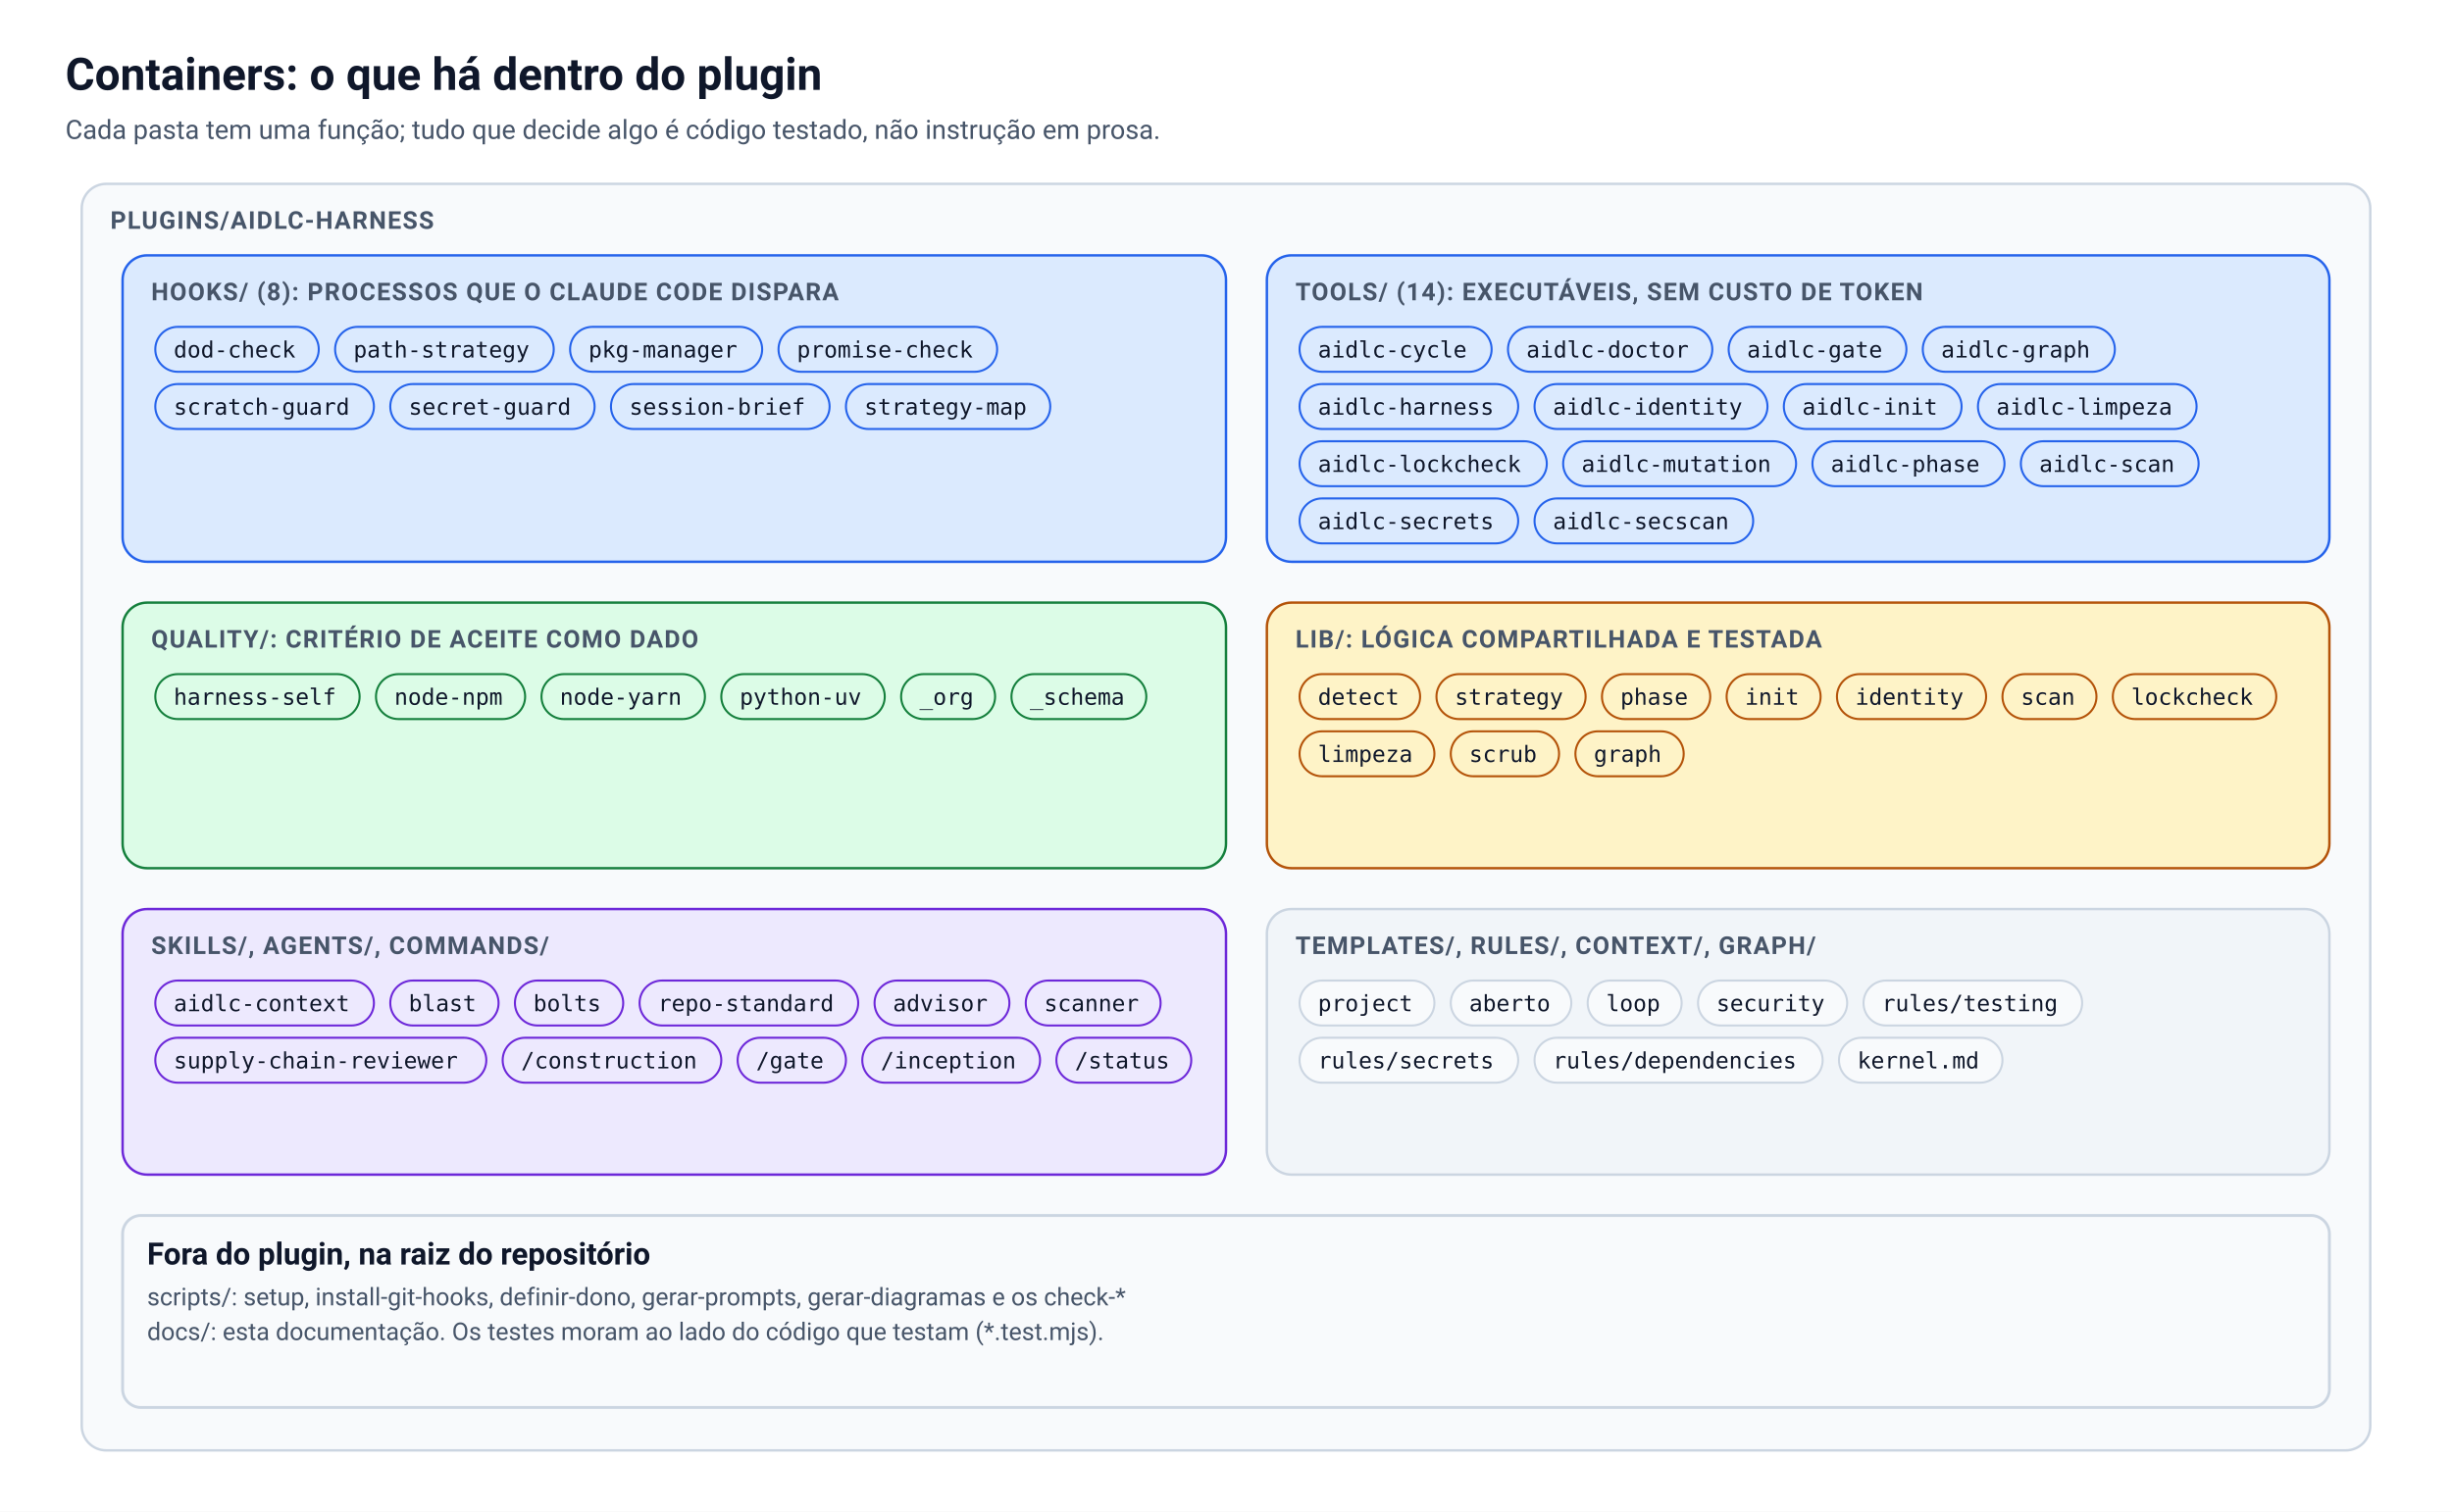
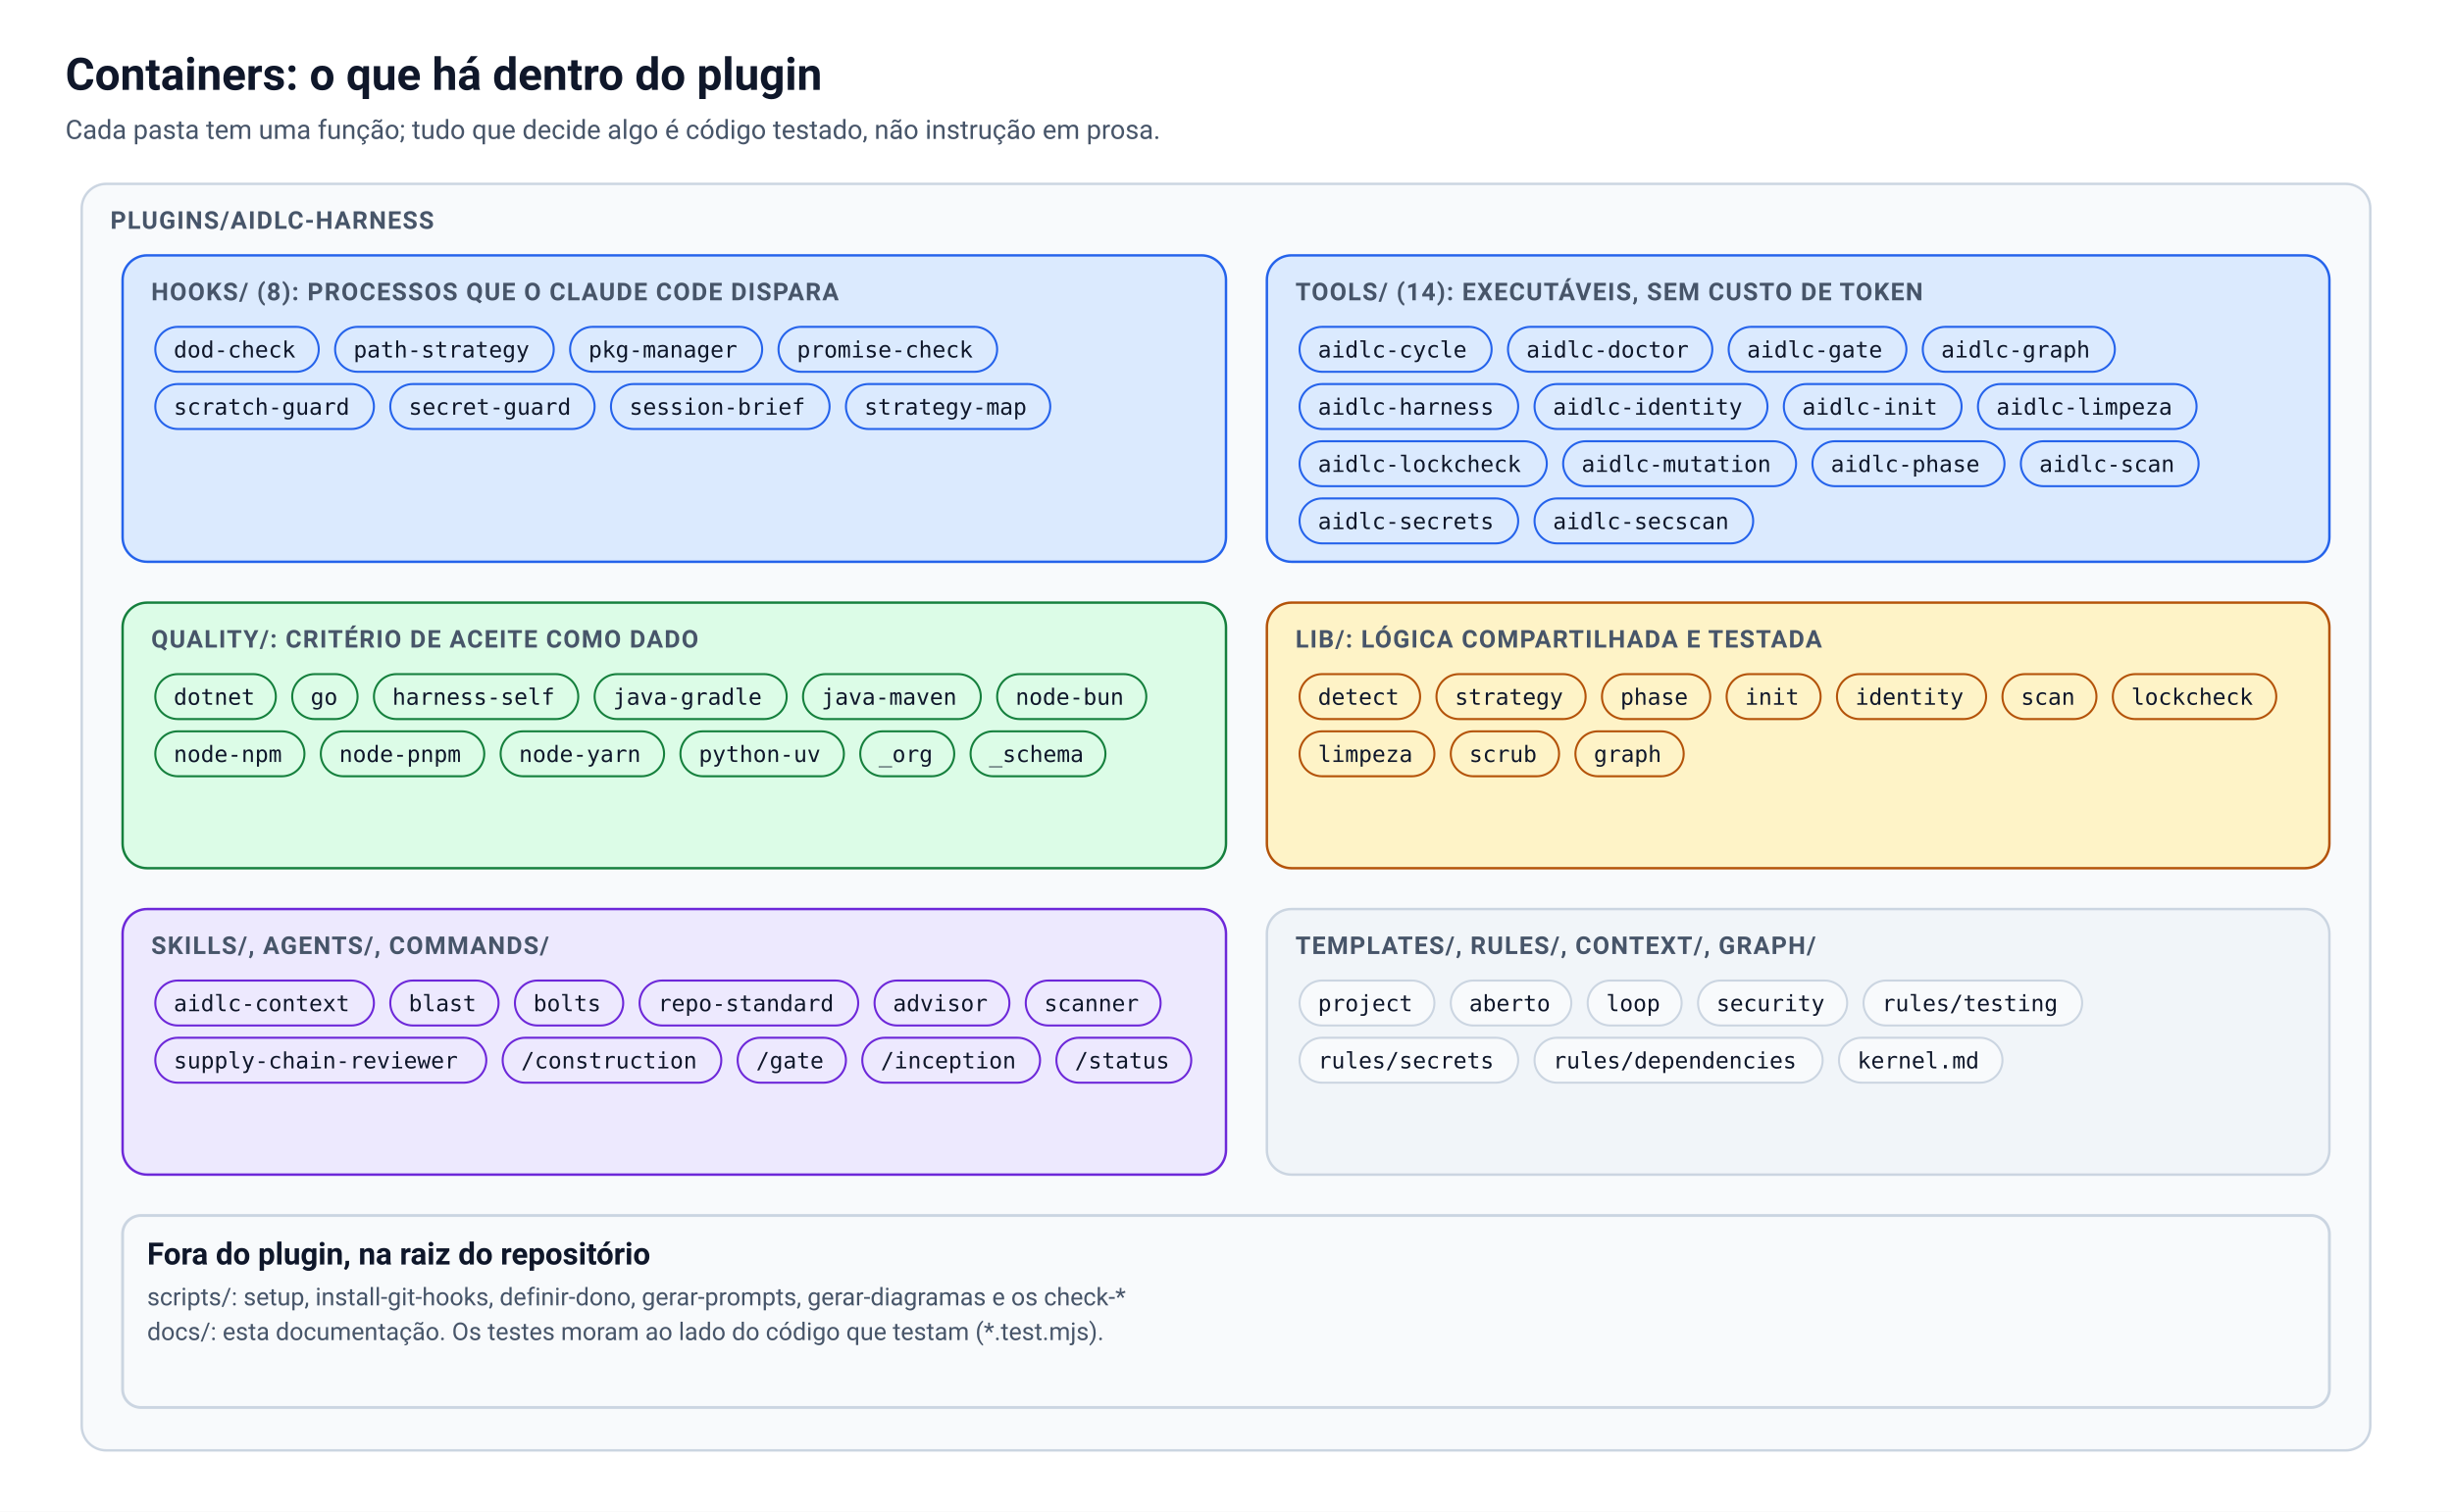
<svg xmlns="http://www.w3.org/2000/svg" viewBox="0 0 1200 740" width="1200" height="740" font-family="system-ui, -apple-system, 'Segoe UI', Roboto, 'Helvetica Neue', Arial, sans-serif" role="img" aria-label="Containers do plugin">
  <rect width="1200" height="740" fill="#ffffff" />
  <text x="32" y="44" font-size="22" font-weight="700" fill="#0f172a">Containers: o que há dentro do plugin</text>
  <text x="32" y="68" font-size="13" fill="#475569">Cada pasta tem uma função; tudo que decide algo é código testado, não instrução em prosa.</text>
  <rect x="40" y="90" width="1120" height="620" rx="12" fill="#f8fafc" stroke="#cbd5e1" stroke-width="1.2" />
  <text x="54" y="112" font-size="12" font-weight="700" letter-spacing="0.6" fill="#475569">PLUGINS/AIDLC-HARNESS</text>
  <rect x="60" y="125" width="540" height="150" rx="12" fill="#dbeafe" stroke="#2563eb" stroke-width="1.2" />
  <text x="74" y="147" font-size="12" font-weight="700" letter-spacing="0.6" fill="#475569">HOOKS/ (8): PROCESSOS QUE O CLAUDE CODE DISPARA</text>
  <rect x="76" y="160" width="80" height="22" rx="11" fill="#dbeafe" stroke="#2563eb" stroke-width="1" />
  <text x="85" y="175" font-size="11" fill="#0f172a" font-family="ui-monospace, SFMono-Regular, Menlo, Consolas, monospace">dod-check</text>
  <rect x="164" y="160" width="107" height="22" rx="11" fill="#dbeafe" stroke="#2563eb" stroke-width="1" />
  <text x="173" y="175" font-size="11" fill="#0f172a" font-family="ui-monospace, SFMono-Regular, Menlo, Consolas, monospace">path-strategy</text>
  <rect x="279" y="160" width="94" height="22" rx="11" fill="#dbeafe" stroke="#2563eb" stroke-width="1" />
  <text x="288" y="175" font-size="11" fill="#0f172a" font-family="ui-monospace, SFMono-Regular, Menlo, Consolas, monospace">pkg-manager</text>
  <rect x="381" y="160" width="107" height="22" rx="11" fill="#dbeafe" stroke="#2563eb" stroke-width="1" />
  <text x="390" y="175" font-size="11" fill="#0f172a" font-family="ui-monospace, SFMono-Regular, Menlo, Consolas, monospace">promise-check</text>
  <rect x="76" y="188" width="107" height="22" rx="11" fill="#dbeafe" stroke="#2563eb" stroke-width="1" />
  <text x="85" y="203" font-size="11" fill="#0f172a" font-family="ui-monospace, SFMono-Regular, Menlo, Consolas, monospace">scratch-guard</text>
  <rect x="191" y="188" width="100" height="22" rx="11" fill="#dbeafe" stroke="#2563eb" stroke-width="1" />
  <text x="200" y="203" font-size="11" fill="#0f172a" font-family="ui-monospace, SFMono-Regular, Menlo, Consolas, monospace">secret-guard</text>
  <rect x="299" y="188" width="107" height="22" rx="11" fill="#dbeafe" stroke="#2563eb" stroke-width="1" />
  <text x="308" y="203" font-size="11" fill="#0f172a" font-family="ui-monospace, SFMono-Regular, Menlo, Consolas, monospace">session-brief</text>
  <rect x="414" y="188" width="100" height="22" rx="11" fill="#dbeafe" stroke="#2563eb" stroke-width="1" />
  <text x="423" y="203" font-size="11" fill="#0f172a" font-family="ui-monospace, SFMono-Regular, Menlo, Consolas, monospace">strategy-map</text>
  <rect x="620" y="125" width="520" height="150" rx="12" fill="#dbeafe" stroke="#2563eb" stroke-width="1.2" />
  <text x="634" y="147" font-size="12" font-weight="700" letter-spacing="0.6" fill="#475569">TOOLS/ (14): EXECUTÁVEIS, SEM CUSTO DE TOKEN</text>
  <rect x="636" y="160" width="94" height="22" rx="11" fill="#dbeafe" stroke="#2563eb" stroke-width="1" />
  <text x="645" y="175" font-size="11" fill="#0f172a" font-family="ui-monospace, SFMono-Regular, Menlo, Consolas, monospace">aidlc-cycle</text>
  <rect x="738" y="160" width="100" height="22" rx="11" fill="#dbeafe" stroke="#2563eb" stroke-width="1" />
  <text x="747" y="175" font-size="11" fill="#0f172a" font-family="ui-monospace, SFMono-Regular, Menlo, Consolas, monospace">aidlc-doctor</text>
  <rect x="846" y="160" width="87" height="22" rx="11" fill="#dbeafe" stroke="#2563eb" stroke-width="1" />
  <text x="855" y="175" font-size="11" fill="#0f172a" font-family="ui-monospace, SFMono-Regular, Menlo, Consolas, monospace">aidlc-gate</text>
  <rect x="941" y="160" width="94" height="22" rx="11" fill="#dbeafe" stroke="#2563eb" stroke-width="1" />
  <text x="950" y="175" font-size="11" fill="#0f172a" font-family="ui-monospace, SFMono-Regular, Menlo, Consolas, monospace">aidlc-graph</text>
  <rect x="636" y="188" width="107" height="22" rx="11" fill="#dbeafe" stroke="#2563eb" stroke-width="1" />
  <text x="645" y="203" font-size="11" fill="#0f172a" font-family="ui-monospace, SFMono-Regular, Menlo, Consolas, monospace">aidlc-harness</text>
  <rect x="751" y="188" width="114" height="22" rx="11" fill="#dbeafe" stroke="#2563eb" stroke-width="1" />
  <text x="760" y="203" font-size="11" fill="#0f172a" font-family="ui-monospace, SFMono-Regular, Menlo, Consolas, monospace">aidlc-identity</text>
  <rect x="873" y="188" width="87" height="22" rx="11" fill="#dbeafe" stroke="#2563eb" stroke-width="1" />
  <text x="882" y="203" font-size="11" fill="#0f172a" font-family="ui-monospace, SFMono-Regular, Menlo, Consolas, monospace">aidlc-init</text>
  <rect x="968" y="188" width="107" height="22" rx="11" fill="#dbeafe" stroke="#2563eb" stroke-width="1" />
  <text x="977" y="203" font-size="11" fill="#0f172a" font-family="ui-monospace, SFMono-Regular, Menlo, Consolas, monospace">aidlc-limpeza</text>
  <rect x="636" y="216" width="121" height="22" rx="11" fill="#dbeafe" stroke="#2563eb" stroke-width="1" />
  <text x="645" y="231" font-size="11" fill="#0f172a" font-family="ui-monospace, SFMono-Regular, Menlo, Consolas, monospace">aidlc-lockcheck</text>
  <rect x="765" y="216" width="114" height="22" rx="11" fill="#dbeafe" stroke="#2563eb" stroke-width="1" />
  <text x="774" y="231" font-size="11" fill="#0f172a" font-family="ui-monospace, SFMono-Regular, Menlo, Consolas, monospace">aidlc-mutation</text>
  <rect x="887" y="216" width="94" height="22" rx="11" fill="#dbeafe" stroke="#2563eb" stroke-width="1" />
  <text x="896" y="231" font-size="11" fill="#0f172a" font-family="ui-monospace, SFMono-Regular, Menlo, Consolas, monospace">aidlc-phase</text>
  <rect x="989" y="216" width="87" height="22" rx="11" fill="#dbeafe" stroke="#2563eb" stroke-width="1" />
  <text x="998" y="231" font-size="11" fill="#0f172a" font-family="ui-monospace, SFMono-Regular, Menlo, Consolas, monospace">aidlc-scan</text>
  <rect x="636" y="244" width="107" height="22" rx="11" fill="#dbeafe" stroke="#2563eb" stroke-width="1" />
  <text x="645" y="259" font-size="11" fill="#0f172a" font-family="ui-monospace, SFMono-Regular, Menlo, Consolas, monospace">aidlc-secrets</text>
  <rect x="751" y="244" width="107" height="22" rx="11" fill="#dbeafe" stroke="#2563eb" stroke-width="1" />
  <text x="760" y="259" font-size="11" fill="#0f172a" font-family="ui-monospace, SFMono-Regular, Menlo, Consolas, monospace">aidlc-secscan</text>
  <rect x="60" y="295" width="540" height="130" rx="12" fill="#dcfce7" stroke="#15803d" stroke-width="1.2" />
  <text x="74" y="317" font-size="12" font-weight="700" letter-spacing="0.6" fill="#475569">QUALITY/: CRITÉRIO DE ACEITE COMO DADO</text>
-   <rect x="76" y="330" width="100" height="22" rx="11" fill="#dcfce7" stroke="#15803d" stroke-width="1" />
-   <text x="85" y="345" font-size="11" fill="#0f172a" font-family="ui-monospace, SFMono-Regular, Menlo, Consolas, monospace">harness-self</text>
-   <rect x="184" y="330" width="73" height="22" rx="11" fill="#dcfce7" stroke="#15803d" stroke-width="1" />
-   <text x="193" y="345" font-size="11" fill="#0f172a" font-family="ui-monospace, SFMono-Regular, Menlo, Consolas, monospace">node-npm</text>
-   <rect x="265" y="330" width="80" height="22" rx="11" fill="#dcfce7" stroke="#15803d" stroke-width="1" />
-   <text x="274" y="345" font-size="11" fill="#0f172a" font-family="ui-monospace, SFMono-Regular, Menlo, Consolas, monospace">node-yarn</text>
-   <rect x="353" y="330" width="80" height="22" rx="11" fill="#dcfce7" stroke="#15803d" stroke-width="1" />
-   <text x="362" y="345" font-size="11" fill="#0f172a" font-family="ui-monospace, SFMono-Regular, Menlo, Consolas, monospace">python-uv</text>
-   <rect x="441" y="330" width="46" height="22" rx="11" fill="#dcfce7" stroke="#15803d" stroke-width="1" />
-   <text x="450" y="345" font-size="11" fill="#0f172a" font-family="ui-monospace, SFMono-Regular, Menlo, Consolas, monospace">_org</text>
-   <rect x="495" y="330" width="66" height="22" rx="11" fill="#dcfce7" stroke="#15803d" stroke-width="1" />
-   <text x="504" y="345" font-size="11" fill="#0f172a" font-family="ui-monospace, SFMono-Regular, Menlo, Consolas, monospace">_schema</text>
+   <rect x="76" y="330" width="59" height="22" rx="11" fill="#dcfce7" stroke="#15803d" stroke-width="1" />
+   <text x="85" y="345" font-size="11" fill="#0f172a" font-family="ui-monospace, SFMono-Regular, Menlo, Consolas, monospace">dotnet</text>
+   <rect x="143" y="330" width="32" height="22" rx="11" fill="#dcfce7" stroke="#15803d" stroke-width="1" />
+   <text x="152" y="345" font-size="11" fill="#0f172a" font-family="ui-monospace, SFMono-Regular, Menlo, Consolas, monospace">go</text>
+   <rect x="183" y="330" width="100" height="22" rx="11" fill="#dcfce7" stroke="#15803d" stroke-width="1" />
+   <text x="192" y="345" font-size="11" fill="#0f172a" font-family="ui-monospace, SFMono-Regular, Menlo, Consolas, monospace">harness-self</text>
+   <rect x="291" y="330" width="94" height="22" rx="11" fill="#dcfce7" stroke="#15803d" stroke-width="1" />
+   <text x="300" y="345" font-size="11" fill="#0f172a" font-family="ui-monospace, SFMono-Regular, Menlo, Consolas, monospace">java-gradle</text>
+   <rect x="393" y="330" width="87" height="22" rx="11" fill="#dcfce7" stroke="#15803d" stroke-width="1" />
+   <text x="402" y="345" font-size="11" fill="#0f172a" font-family="ui-monospace, SFMono-Regular, Menlo, Consolas, monospace">java-maven</text>
+   <rect x="488" y="330" width="73" height="22" rx="11" fill="#dcfce7" stroke="#15803d" stroke-width="1" />
+   <text x="497" y="345" font-size="11" fill="#0f172a" font-family="ui-monospace, SFMono-Regular, Menlo, Consolas, monospace">node-bun</text>
+   <rect x="76" y="358" width="73" height="22" rx="11" fill="#dcfce7" stroke="#15803d" stroke-width="1" />
+   <text x="85" y="373" font-size="11" fill="#0f172a" font-family="ui-monospace, SFMono-Regular, Menlo, Consolas, monospace">node-npm</text>
+   <rect x="157" y="358" width="80" height="22" rx="11" fill="#dcfce7" stroke="#15803d" stroke-width="1" />
+   <text x="166" y="373" font-size="11" fill="#0f172a" font-family="ui-monospace, SFMono-Regular, Menlo, Consolas, monospace">node-pnpm</text>
+   <rect x="245" y="358" width="80" height="22" rx="11" fill="#dcfce7" stroke="#15803d" stroke-width="1" />
+   <text x="254" y="373" font-size="11" fill="#0f172a" font-family="ui-monospace, SFMono-Regular, Menlo, Consolas, monospace">node-yarn</text>
+   <rect x="333" y="358" width="80" height="22" rx="11" fill="#dcfce7" stroke="#15803d" stroke-width="1" />
+   <text x="342" y="373" font-size="11" fill="#0f172a" font-family="ui-monospace, SFMono-Regular, Menlo, Consolas, monospace">python-uv</text>
+   <rect x="421" y="358" width="46" height="22" rx="11" fill="#dcfce7" stroke="#15803d" stroke-width="1" />
+   <text x="430" y="373" font-size="11" fill="#0f172a" font-family="ui-monospace, SFMono-Regular, Menlo, Consolas, monospace">_org</text>
+   <rect x="475" y="358" width="66" height="22" rx="11" fill="#dcfce7" stroke="#15803d" stroke-width="1" />
+   <text x="484" y="373" font-size="11" fill="#0f172a" font-family="ui-monospace, SFMono-Regular, Menlo, Consolas, monospace">_schema</text>
  <rect x="620" y="295" width="520" height="130" rx="12" fill="#fef3c7" stroke="#b45309" stroke-width="1.2" />
  <text x="634" y="317" font-size="12" font-weight="700" letter-spacing="0.6" fill="#475569">LIB/: LÓGICA COMPARTILHADA E TESTADA</text>
  <rect x="636" y="330" width="59" height="22" rx="11" fill="#fef3c7" stroke="#b45309" stroke-width="1" />
  <text x="645" y="345" font-size="11" fill="#0f172a" font-family="ui-monospace, SFMono-Regular, Menlo, Consolas, monospace">detect</text>
  <rect x="703" y="330" width="73" height="22" rx="11" fill="#fef3c7" stroke="#b45309" stroke-width="1" />
  <text x="712" y="345" font-size="11" fill="#0f172a" font-family="ui-monospace, SFMono-Regular, Menlo, Consolas, monospace">strategy</text>
  <rect x="784" y="330" width="53" height="22" rx="11" fill="#fef3c7" stroke="#b45309" stroke-width="1" />
  <text x="793" y="345" font-size="11" fill="#0f172a" font-family="ui-monospace, SFMono-Regular, Menlo, Consolas, monospace">phase</text>
  <rect x="845" y="330" width="46" height="22" rx="11" fill="#fef3c7" stroke="#b45309" stroke-width="1" />
  <text x="854" y="345" font-size="11" fill="#0f172a" font-family="ui-monospace, SFMono-Regular, Menlo, Consolas, monospace">init</text>
  <rect x="899" y="330" width="73" height="22" rx="11" fill="#fef3c7" stroke="#b45309" stroke-width="1" />
  <text x="908" y="345" font-size="11" fill="#0f172a" font-family="ui-monospace, SFMono-Regular, Menlo, Consolas, monospace">identity</text>
  <rect x="980" y="330" width="46" height="22" rx="11" fill="#fef3c7" stroke="#b45309" stroke-width="1" />
  <text x="989" y="345" font-size="11" fill="#0f172a" font-family="ui-monospace, SFMono-Regular, Menlo, Consolas, monospace">scan</text>
  <rect x="1034" y="330" width="80" height="22" rx="11" fill="#fef3c7" stroke="#b45309" stroke-width="1" />
  <text x="1043" y="345" font-size="11" fill="#0f172a" font-family="ui-monospace, SFMono-Regular, Menlo, Consolas, monospace">lockcheck</text>
  <rect x="636" y="358" width="66" height="22" rx="11" fill="#fef3c7" stroke="#b45309" stroke-width="1" />
  <text x="645" y="373" font-size="11" fill="#0f172a" font-family="ui-monospace, SFMono-Regular, Menlo, Consolas, monospace">limpeza</text>
  <rect x="710" y="358" width="53" height="22" rx="11" fill="#fef3c7" stroke="#b45309" stroke-width="1" />
  <text x="719" y="373" font-size="11" fill="#0f172a" font-family="ui-monospace, SFMono-Regular, Menlo, Consolas, monospace">scrub</text>
  <rect x="771" y="358" width="53" height="22" rx="11" fill="#fef3c7" stroke="#b45309" stroke-width="1" />
  <text x="780" y="373" font-size="11" fill="#0f172a" font-family="ui-monospace, SFMono-Regular, Menlo, Consolas, monospace">graph</text>
  <rect x="60" y="445" width="540" height="130" rx="12" fill="#ede9fe" stroke="#6d28d9" stroke-width="1.2" />
  <text x="74" y="467" font-size="12" font-weight="700" letter-spacing="0.6" fill="#475569">SKILLS/, AGENTS/, COMMANDS/</text>
  <rect x="76" y="480" width="107" height="22" rx="11" fill="#ede9fe" stroke="#6d28d9" stroke-width="1" />
  <text x="85" y="495" font-size="11" fill="#0f172a" font-family="ui-monospace, SFMono-Regular, Menlo, Consolas, monospace">aidlc-context</text>
  <rect x="191" y="480" width="53" height="22" rx="11" fill="#ede9fe" stroke="#6d28d9" stroke-width="1" />
  <text x="200" y="495" font-size="11" fill="#0f172a" font-family="ui-monospace, SFMono-Regular, Menlo, Consolas, monospace">blast</text>
  <rect x="252" y="480" width="53" height="22" rx="11" fill="#ede9fe" stroke="#6d28d9" stroke-width="1" />
  <text x="261" y="495" font-size="11" fill="#0f172a" font-family="ui-monospace, SFMono-Regular, Menlo, Consolas, monospace">bolts</text>
  <rect x="313" y="480" width="107" height="22" rx="11" fill="#ede9fe" stroke="#6d28d9" stroke-width="1" />
  <text x="322" y="495" font-size="11" fill="#0f172a" font-family="ui-monospace, SFMono-Regular, Menlo, Consolas, monospace">repo-standard</text>
  <rect x="428" y="480" width="66" height="22" rx="11" fill="#ede9fe" stroke="#6d28d9" stroke-width="1" />
  <text x="437" y="495" font-size="11" fill="#0f172a" font-family="ui-monospace, SFMono-Regular, Menlo, Consolas, monospace">advisor</text>
  <rect x="502" y="480" width="66" height="22" rx="11" fill="#ede9fe" stroke="#6d28d9" stroke-width="1" />
  <text x="511" y="495" font-size="11" fill="#0f172a" font-family="ui-monospace, SFMono-Regular, Menlo, Consolas, monospace">scanner</text>
  <rect x="76" y="508" width="162" height="22" rx="11" fill="#ede9fe" stroke="#6d28d9" stroke-width="1" />
  <text x="85" y="523" font-size="11" fill="#0f172a" font-family="ui-monospace, SFMono-Regular, Menlo, Consolas, monospace">supply-chain-reviewer</text>
  <rect x="246" y="508" width="107" height="22" rx="11" fill="#ede9fe" stroke="#6d28d9" stroke-width="1" />
  <text x="255" y="523" font-size="11" fill="#0f172a" font-family="ui-monospace, SFMono-Regular, Menlo, Consolas, monospace">/construction</text>
  <rect x="361" y="508" width="53" height="22" rx="11" fill="#ede9fe" stroke="#6d28d9" stroke-width="1" />
  <text x="370" y="523" font-size="11" fill="#0f172a" font-family="ui-monospace, SFMono-Regular, Menlo, Consolas, monospace">/gate</text>
  <rect x="422" y="508" width="87" height="22" rx="11" fill="#ede9fe" stroke="#6d28d9" stroke-width="1" />
  <text x="431" y="523" font-size="11" fill="#0f172a" font-family="ui-monospace, SFMono-Regular, Menlo, Consolas, monospace">/inception</text>
  <rect x="517" y="508" width="66" height="22" rx="11" fill="#ede9fe" stroke="#6d28d9" stroke-width="1" />
  <text x="526" y="523" font-size="11" fill="#0f172a" font-family="ui-monospace, SFMono-Regular, Menlo, Consolas, monospace">/status</text>
  <rect x="620" y="445" width="520" height="130" rx="12" fill="#f1f5f9" stroke="#cbd5e1" stroke-width="1.2" />
  <text x="634" y="467" font-size="12" font-weight="700" letter-spacing="0.6" fill="#475569">TEMPLATES/, RULES/, CONTEXT/, GRAPH/</text>
  <rect x="636" y="480" width="66" height="22" rx="11" fill="#f8fafc" stroke="#cbd5e1" stroke-width="1" />
  <text x="645" y="495" font-size="11" fill="#0f172a" font-family="ui-monospace, SFMono-Regular, Menlo, Consolas, monospace">project</text>
  <rect x="710" y="480" width="59" height="22" rx="11" fill="#f8fafc" stroke="#cbd5e1" stroke-width="1" />
  <text x="719" y="495" font-size="11" fill="#0f172a" font-family="ui-monospace, SFMono-Regular, Menlo, Consolas, monospace">aberto</text>
  <rect x="777" y="480" width="46" height="22" rx="11" fill="#f8fafc" stroke="#cbd5e1" stroke-width="1" />
  <text x="786" y="495" font-size="11" fill="#0f172a" font-family="ui-monospace, SFMono-Regular, Menlo, Consolas, monospace">loop</text>
  <rect x="831" y="480" width="73" height="22" rx="11" fill="#f8fafc" stroke="#cbd5e1" stroke-width="1" />
  <text x="840" y="495" font-size="11" fill="#0f172a" font-family="ui-monospace, SFMono-Regular, Menlo, Consolas, monospace">security</text>
  <rect x="912" y="480" width="107" height="22" rx="11" fill="#f8fafc" stroke="#cbd5e1" stroke-width="1" />
  <text x="921" y="495" font-size="11" fill="#0f172a" font-family="ui-monospace, SFMono-Regular, Menlo, Consolas, monospace">rules/testing</text>
  <rect x="636" y="508" width="107" height="22" rx="11" fill="#f8fafc" stroke="#cbd5e1" stroke-width="1" />
  <text x="645" y="523" font-size="11" fill="#0f172a" font-family="ui-monospace, SFMono-Regular, Menlo, Consolas, monospace">rules/secrets</text>
  <rect x="751" y="508" width="141" height="22" rx="11" fill="#f8fafc" stroke="#cbd5e1" stroke-width="1" />
  <text x="760" y="523" font-size="11" fill="#0f172a" font-family="ui-monospace, SFMono-Regular, Menlo, Consolas, monospace">rules/dependencies</text>
  <rect x="900" y="508" width="80" height="22" rx="11" fill="#f8fafc" stroke="#cbd5e1" stroke-width="1" />
  <text x="909" y="523" font-size="11" fill="#0f172a" font-family="ui-monospace, SFMono-Regular, Menlo, Consolas, monospace">kernel.md</text>
  <g>
    <rect x="60" y="595" width="1080" height="94" rx="9" fill="#f8fafc" stroke="#cbd5e1" stroke-width="1.4" />
    <text x="72" y="619" font-size="15" font-weight="700" fill="#0f172a">Fora do plugin, na raiz do repositório</text>
    <text x="72" y="639" font-size="12" fill="#475569">scripts/: setup, install-git-hooks, definir-dono, gerar-prompts, gerar-diagramas e os check-*</text>
    <text x="72" y="656" font-size="12" fill="#475569">docs/: esta documentação. Os testes moram ao lado do código que testam (*.test.mjs).</text>
  </g>
</svg>
